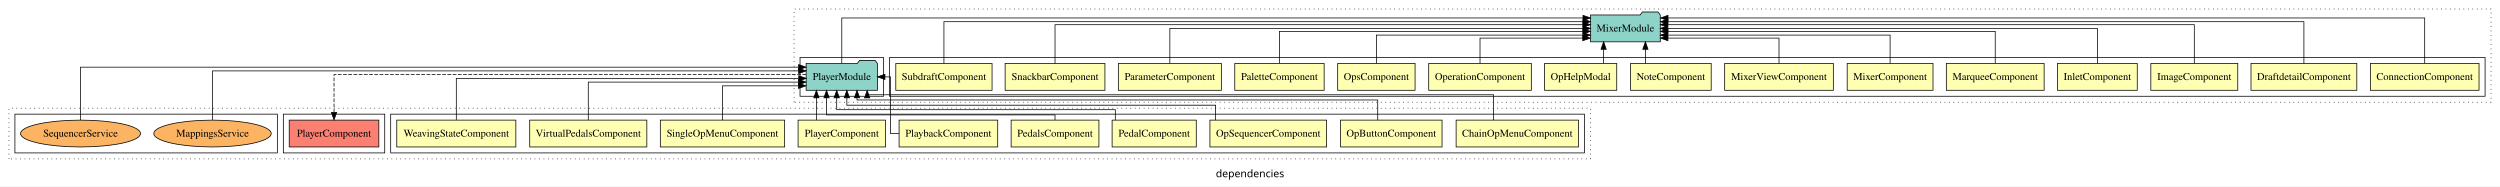
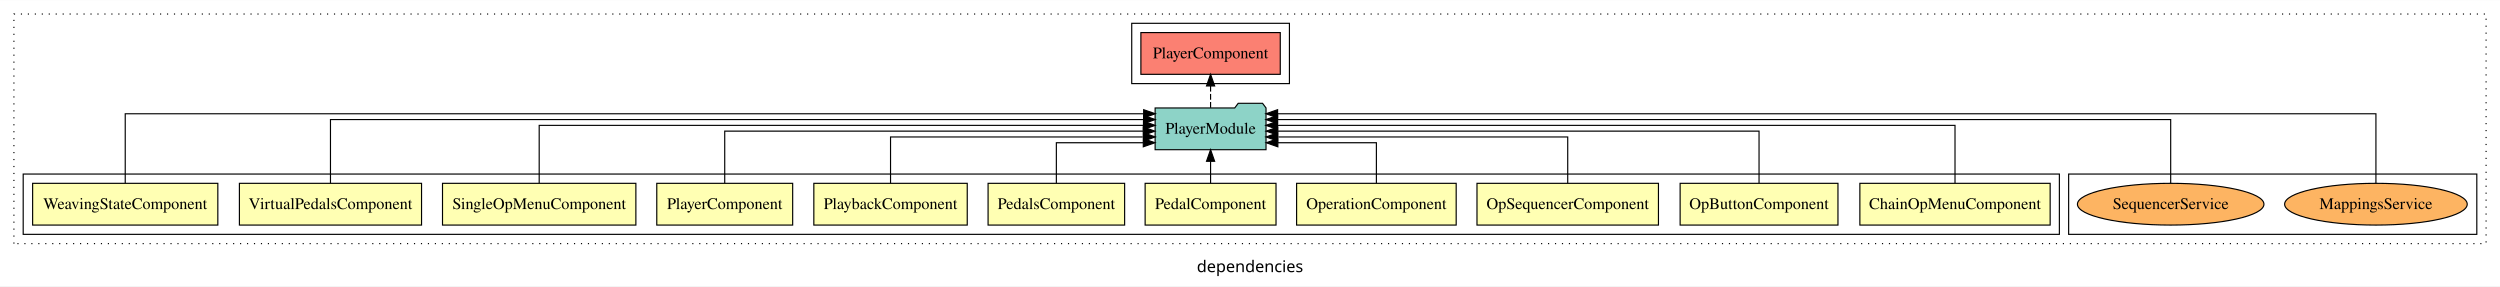
- <svg xmlns="http://www.w3.org/2000/svg" width="3353pt" height="250pt" viewBox="0.00 0.00 3353.00 249.80">
-   <g id="graph0" class="graph" transform="scale(1 1) rotate(0) translate(4 245.8)">
-     <polygon fill="white" stroke="transparent" points="-4,4 -4,-245.8 3349,-245.8 3349,4 -4,4" />
-     <text text-anchor="middle" x="1672.5" y="-8.2" font-family="sans-serif" font-size="14.00">dependencies</text>
+ <svg xmlns="http://www.w3.org/2000/svg" width="2156pt" height="247pt" viewBox="0.00 0.00 2156.00 246.80">
+   <g id="graph0" class="graph" transform="scale(1 1) rotate(0) translate(4 242.8)">
+     <polygon fill="white" stroke="transparent" points="-4,4 -4,-242.8 2152,-242.8 2152,4 -4,4" />
+     <text text-anchor="middle" x="1074" y="-8.2" font-family="sans-serif" font-size="14.00">dependencies</text>
    <g id="clust1" class="cluster">
-       <polygon fill="none" stroke="black" stroke-dasharray="1,5" points="1061,-108.8 1061,-233.8 3337,-233.8 3337,-108.8 1061,-108.8" />
+       <polygon fill="none" stroke="black" stroke-dasharray="1,5" points="8,-32.8 8,-230.8 2140,-230.8 2140,-32.8 8,-32.8" />
+     </g>
+     <g id="clust15" class="cluster">
+       <polygon fill="none" stroke="black" points="972,-170.8 972,-222.8 1108,-222.8 1108,-170.8 972,-170.8" />
+     </g>
+     <g id="clust17" class="cluster">
+       <polygon fill="none" stroke="black" points="1780,-40.8 1780,-92.8 2132,-92.8 2132,-40.8 1780,-40.8" />
    </g>
    <g id="clust2" class="cluster">
-       <polygon fill="none" stroke="black" points="1189,-116.8 1189,-168.8 3329,-168.8 3329,-116.8 1189,-116.8" />
-     </g>
-     <g id="clust18" class="cluster">
-       <polygon fill="none" stroke="black" points="1069,-116.8 1069,-168.8 1181,-168.8 1181,-116.8 1069,-116.8" />
-     </g>
-     <g id="clust22" class="cluster">
-       <polygon fill="none" stroke="black" stroke-dasharray="1,5" points="8,-32.8 8,-100.8 2129,-100.8 2129,-32.8 8,-32.8" />
-     </g>
-     <g id="clust23" class="cluster">
-       <polygon fill="none" stroke="black" points="520,-40.8 520,-92.8 2121,-92.8 2121,-40.8 520,-40.8" />
-     </g>
-     <g id="clust35" class="cluster">
-       <polygon fill="none" stroke="black" points="376,-40.8 376,-92.8 512,-92.8 512,-40.8 376,-40.8" />
-     </g>
-     <g id="clust37" class="cluster">
-       <polygon fill="none" stroke="black" points="16,-40.8 16,-92.8 368,-92.8 368,-40.8 16,-40.8" />
+       <polygon fill="none" stroke="black" points="16,-40.8 16,-92.8 1772,-92.8 1772,-40.8 16,-40.8" />
    </g>
    <g id="node1" class="node">
-       <polygon fill="#ffffb3" stroke="black" points="3320.88,-160.8 3175.12,-160.8 3175.12,-124.8 3320.88,-124.8 3320.88,-160.8" />
-       <text text-anchor="middle" x="3248" y="-138.6" font-family="Times,serif" font-size="14.00">ConnectionComponent</text>
+       <polygon fill="#ffffb3" stroke="black" points="1764.05,-84.8 1599.95,-84.8 1599.95,-48.8 1764.05,-48.8 1764.05,-84.8" />
+       <text text-anchor="middle" x="1682" y="-62.6" font-family="Times,serif" font-size="14.00">ChainOpMenuComponent</text>
    </g>
-     <g id="node16" class="node">
-       <polygon fill="#8dd3c7" stroke="black" points="2222.77,-225.8 2219.77,-229.8 2198.77,-229.8 2195.77,-225.8 2129.23,-225.8 2129.23,-189.8 2222.77,-189.8 2222.77,-225.8" />
-       <text text-anchor="middle" x="2176" y="-203.6" font-family="Times,serif" font-size="14.00">MixerModule</text>
+     <g id="node12" class="node">
+       <polygon fill="#8dd3c7" stroke="black" points="1087.82,-149.8 1084.82,-153.8 1063.82,-153.8 1060.82,-149.8 992.18,-149.8 992.18,-113.8 1087.82,-113.8 1087.82,-149.8" />
+       <text text-anchor="middle" x="1040" y="-127.6" font-family="Times,serif" font-size="14.00">PlayerModule</text>
    </g>
    <g id="edge1" class="edge">
-       <path fill="none" stroke="black" d="M3248,-161.12C3248,-184.46 3248,-221.8 3248,-221.8 3248,-221.8 2233.1,-221.8 2233.1,-221.8" />
-       <polygon fill="black" stroke="black" points="2233.1,-218.3 2223.1,-221.8 2233.1,-225.3 2233.1,-218.3" />
+       <path fill="none" stroke="black" d="M1682,-85.02C1682,-105.17 1682,-134.8 1682,-134.8 1682,-134.8 1097.73,-134.8 1097.73,-134.8" />
+       <polygon fill="black" stroke="black" points="1097.73,-131.3 1087.73,-134.8 1097.73,-138.3 1097.73,-131.3" />
    </g>
    <g id="node2" class="node">
-       <polygon fill="#ffffb3" stroke="black" points="3156.97,-160.8 3015.03,-160.8 3015.03,-124.8 3156.97,-124.8 3156.97,-160.8" />
-       <text text-anchor="middle" x="3086" y="-138.6" font-family="Times,serif" font-size="14.00">DraftdetailComponent</text>
+       <polygon fill="#ffffb3" stroke="black" points="1581.06,-84.8 1444.94,-84.8 1444.94,-48.8 1581.06,-48.8 1581.06,-84.8" />
+       <text text-anchor="middle" x="1513" y="-62.6" font-family="Times,serif" font-size="14.00">OpButtonComponent</text>
    </g>
    <g id="edge2" class="edge">
-       <path fill="none" stroke="black" d="M3086,-161.09C3086,-183.01 3086,-216.8 3086,-216.8 3086,-216.8 2233.01,-216.8 2233.01,-216.8" />
-       <polygon fill="black" stroke="black" points="2233.01,-213.3 2223.01,-216.8 2233.01,-220.3 2233.01,-213.3" />
+       <path fill="none" stroke="black" d="M1513,-85.02C1513,-103.63 1513,-129.8 1513,-129.8 1513,-129.8 1097.96,-129.8 1097.96,-129.8" />
+       <polygon fill="black" stroke="black" points="1097.96,-126.3 1087.96,-129.8 1097.96,-133.3 1097.96,-126.3" />
    </g>
    <g id="node3" class="node">
-       <polygon fill="#ffffb3" stroke="black" points="2997.31,-160.8 2880.69,-160.8 2880.69,-124.8 2997.31,-124.8 2997.31,-160.8" />
-       <text text-anchor="middle" x="2939" y="-138.6" font-family="Times,serif" font-size="14.00">ImageComponent</text>
+       <polygon fill="#ffffb3" stroke="black" points="1426.25,-84.8 1269.75,-84.8 1269.75,-48.8 1426.25,-48.8 1426.25,-84.8" />
+       <text text-anchor="middle" x="1348" y="-62.6" font-family="Times,serif" font-size="14.00">OpSequencerComponent</text>
    </g>
    <g id="edge3" class="edge">
-       <path fill="none" stroke="black" d="M2939,-160.83C2939,-181.57 2939,-212.8 2939,-212.8 2939,-212.8 2232.87,-212.8 2232.87,-212.8" />
-       <polygon fill="black" stroke="black" points="2232.87,-209.3 2222.87,-212.8 2232.87,-216.3 2232.87,-209.3" />
+       <path fill="none" stroke="black" d="M1348,-84.83C1348,-101.86 1348,-124.8 1348,-124.8 1348,-124.8 1097.79,-124.8 1097.79,-124.8" />
+       <polygon fill="black" stroke="black" points="1097.79,-121.3 1087.79,-124.8 1097.79,-128.3 1097.79,-121.3" />
    </g>
    <g id="node4" class="node">
-       <polygon fill="#ffffb3" stroke="black" points="2862.49,-160.8 2755.51,-160.8 2755.51,-124.8 2862.49,-124.8 2862.49,-160.8" />
-       <text text-anchor="middle" x="2809" y="-138.6" font-family="Times,serif" font-size="14.00">InletComponent</text>
+       <polygon fill="#ffffb3" stroke="black" points="1251.81,-84.8 1114.19,-84.8 1114.19,-48.8 1251.81,-48.8 1251.81,-84.8" />
+       <text text-anchor="middle" x="1183" y="-62.6" font-family="Times,serif" font-size="14.00">OperationComponent</text>
    </g>
    <g id="edge4" class="edge">
-       <path fill="none" stroke="black" d="M2809,-160.91C2809,-180.14 2809,-207.8 2809,-207.8 2809,-207.8 2232.8,-207.8 2232.8,-207.8" />
-       <polygon fill="black" stroke="black" points="2232.8,-204.3 2222.8,-207.8 2232.8,-211.3 2232.8,-204.3" />
+       <path fill="none" stroke="black" d="M1183,-85.04C1183,-100.37 1183,-119.8 1183,-119.8 1183,-119.8 1098.01,-119.8 1098.01,-119.8" />
+       <polygon fill="black" stroke="black" points="1098.01,-116.3 1088.01,-119.8 1098.01,-123.3 1098.01,-116.3" />
    </g>
    <g id="node5" class="node">
-       <polygon fill="#ffffb3" stroke="black" points="2737.58,-160.8 2606.42,-160.8 2606.42,-124.8 2737.58,-124.8 2737.58,-160.8" />
-       <text text-anchor="middle" x="2672" y="-138.6" font-family="Times,serif" font-size="14.00">MarqueeComponent</text>
+       <polygon fill="#ffffb3" stroke="black" points="1096.44,-84.8 983.56,-84.8 983.56,-48.8 1096.44,-48.8 1096.44,-84.8" />
+       <text text-anchor="middle" x="1040" y="-62.6" font-family="Times,serif" font-size="14.00">PedalComponent</text>
    </g>
    <g id="edge5" class="edge">
-       <path fill="none" stroke="black" d="M2672,-161.1C2672,-179.07 2672,-203.8 2672,-203.8 2672,-203.8 2233.11,-203.8 2233.11,-203.8" />
-       <polygon fill="black" stroke="black" points="2233.11,-200.3 2223.11,-203.8 2233.11,-207.3 2233.11,-200.3" />
+       <path fill="none" stroke="black" d="M1040,-84.91C1040,-84.91 1040,-103.79 1040,-103.79" />
+       <polygon fill="black" stroke="black" points="1036.5,-103.79 1040,-113.79 1043.5,-103.79 1036.5,-103.79" />
    </g>
    <g id="node6" class="node">
-       <polygon fill="#ffffb3" stroke="black" points="2588.55,-160.8 2473.45,-160.8 2473.45,-124.8 2588.55,-124.8 2588.55,-160.8" />
-       <text text-anchor="middle" x="2531" y="-138.6" font-family="Times,serif" font-size="14.00">MixerComponent</text>
+       <polygon fill="#ffffb3" stroke="black" points="965.88,-84.8 848.12,-84.8 848.12,-48.8 965.88,-48.8 965.88,-84.8" />
+       <text text-anchor="middle" x="907" y="-62.6" font-family="Times,serif" font-size="14.00">PedalsComponent</text>
    </g>
    <g id="edge6" class="edge">
-       <path fill="none" stroke="black" d="M2531,-160.83C2531,-177.2 2531,-198.8 2531,-198.8 2531,-198.8 2232.78,-198.8 2232.78,-198.8" />
-       <polygon fill="black" stroke="black" points="2232.78,-195.3 2222.78,-198.8 2232.78,-202.3 2232.78,-195.3" />
+       <path fill="none" stroke="black" d="M907,-85.04C907,-100.37 907,-119.8 907,-119.8 907,-119.8 981.98,-119.8 981.98,-119.8" />
+       <polygon fill="black" stroke="black" points="981.98,-123.3 991.98,-119.8 981.98,-116.3 981.98,-123.3" />
    </g>
    <g id="node7" class="node">
-       <polygon fill="#ffffb3" stroke="black" points="2454.87,-160.8 2309.13,-160.8 2309.13,-124.8 2454.87,-124.8 2454.87,-160.8" />
-       <text text-anchor="middle" x="2382" y="-138.6" font-family="Times,serif" font-size="14.00">MixerViewComponent</text>
+       <polygon fill="#ffffb3" stroke="black" points="830.15,-84.8 697.85,-84.8 697.85,-48.8 830.15,-48.8 830.15,-84.8" />
+       <text text-anchor="middle" x="764" y="-62.6" font-family="Times,serif" font-size="14.00">PlaybackComponent</text>
    </g>
    <g id="edge7" class="edge">
-       <path fill="none" stroke="black" d="M2382,-160.99C2382,-175.98 2382,-194.8 2382,-194.8 2382,-194.8 2233,-194.8 2233,-194.8" />
-       <polygon fill="black" stroke="black" points="2233,-191.3 2223,-194.8 2233,-198.3 2233,-191.3" />
+       <path fill="none" stroke="black" d="M764,-84.83C764,-101.86 764,-124.8 764,-124.8 764,-124.8 982.24,-124.8 982.24,-124.8" />
+       <polygon fill="black" stroke="black" points="982.24,-128.3 992.24,-124.8 982.24,-121.3 982.24,-128.3" />
    </g>
    <g id="node8" class="node">
-       <polygon fill="#ffffb3" stroke="black" points="2291.05,-160.8 2182.95,-160.8 2182.95,-124.8 2291.05,-124.8 2291.05,-160.8" />
-       <text text-anchor="middle" x="2237" y="-138.6" font-family="Times,serif" font-size="14.00">NoteComponent</text>
+       <polygon fill="#ffffb3" stroke="black" points="679.6,-84.8 562.4,-84.8 562.4,-48.8 679.6,-48.8 679.6,-84.8" />
+       <text text-anchor="middle" x="621" y="-62.6" font-family="Times,serif" font-size="14.00">PlayerComponent</text>
    </g>
    <g id="edge8" class="edge">
-       <path fill="none" stroke="black" d="M2202.81,-160.91C2202.81,-160.91 2202.81,-179.79 2202.81,-179.79" />
-       <polygon fill="black" stroke="black" points="2199.31,-179.79 2202.81,-189.79 2206.31,-179.79 2199.31,-179.79" />
+       <path fill="none" stroke="black" d="M621,-85.02C621,-103.63 621,-129.8 621,-129.8 621,-129.8 981.94,-129.8 981.94,-129.8" />
+       <polygon fill="black" stroke="black" points="981.94,-133.3 991.94,-129.8 981.94,-126.3 981.94,-133.3" />
    </g>
    <g id="node9" class="node">
-       <polygon fill="#ffffb3" stroke="black" points="2164.38,-160.8 2067.62,-160.8 2067.62,-124.8 2164.38,-124.8 2164.38,-160.8" />
-       <text text-anchor="middle" x="2116" y="-138.6" font-family="Times,serif" font-size="14.00">OpHelpModal</text>
+       <polygon fill="#ffffb3" stroke="black" points="544.38,-84.8 377.62,-84.8 377.62,-48.8 544.38,-48.8 544.38,-84.8" />
+       <text text-anchor="middle" x="461" y="-62.6" font-family="Times,serif" font-size="14.00">SingleOpMenuComponent</text>
    </g>
    <g id="edge9" class="edge">
-       <path fill="none" stroke="black" d="M2146.78,-160.91C2146.78,-160.91 2146.78,-179.79 2146.78,-179.79" />
-       <polygon fill="black" stroke="black" points="2143.28,-179.79 2146.78,-189.79 2150.28,-179.79 2143.28,-179.79" />
+       <path fill="none" stroke="black" d="M461,-85.02C461,-105.17 461,-134.8 461,-134.8 461,-134.8 982.13,-134.8 982.13,-134.8" />
+       <polygon fill="black" stroke="black" points="982.13,-138.3 992.13,-134.8 982.13,-131.3 982.13,-138.3" />
    </g>
    <g id="node10" class="node">
-       <polygon fill="#ffffb3" stroke="black" points="2049.81,-160.8 1912.19,-160.8 1912.19,-124.8 2049.81,-124.8 2049.81,-160.8" />
-       <text text-anchor="middle" x="1981" y="-138.6" font-family="Times,serif" font-size="14.00">OperationComponent</text>
+       <polygon fill="#ffffb3" stroke="black" points="359.54,-84.8 202.46,-84.8 202.46,-48.8 359.54,-48.8 359.54,-84.8" />
+       <text text-anchor="middle" x="281" y="-62.6" font-family="Times,serif" font-size="14.00">VirtualPedalsComponent</text>
    </g>
    <g id="edge10" class="edge">
-       <path fill="none" stroke="black" d="M1981,-160.99C1981,-175.98 1981,-194.8 1981,-194.8 1981,-194.8 2118.8,-194.8 2118.8,-194.8" />
-       <polygon fill="black" stroke="black" points="2118.8,-198.3 2128.8,-194.8 2118.8,-191.3 2118.8,-198.3" />
+       <path fill="none" stroke="black" d="M281,-84.84C281,-106.46 281,-139.8 281,-139.8 281,-139.8 982.23,-139.8 982.23,-139.8" />
+       <polygon fill="black" stroke="black" points="982.23,-143.3 992.23,-139.8 982.23,-136.3 982.23,-143.3" />
    </g>
    <g id="node11" class="node">
-       <polygon fill="#ffffb3" stroke="black" points="1893.89,-160.8 1790.11,-160.8 1790.11,-124.8 1893.89,-124.8 1893.89,-160.8" />
-       <text text-anchor="middle" x="1842" y="-138.6" font-family="Times,serif" font-size="14.00">OpsComponent</text>
+       <polygon fill="#ffffb3" stroke="black" points="183.86,-84.8 24.14,-84.8 24.14,-48.8 183.86,-48.8 183.86,-84.8" />
+       <text text-anchor="middle" x="104" y="-62.6" font-family="Times,serif" font-size="14.00">WeavingStateComponent</text>
    </g>
    <g id="edge11" class="edge">
-       <path fill="none" stroke="black" d="M1842,-160.83C1842,-177.2 1842,-198.8 1842,-198.8 1842,-198.8 2119.21,-198.8 2119.21,-198.8" />
-       <polygon fill="black" stroke="black" points="2119.21,-202.3 2129.21,-198.8 2119.21,-195.3 2119.21,-202.3" />
+       <path fill="none" stroke="black" d="M104,-84.89C104,-107.93 104,-144.8 104,-144.8 104,-144.8 982.3,-144.8 982.3,-144.8" />
+       <polygon fill="black" stroke="black" points="982.3,-148.3 992.3,-144.8 982.3,-141.3 982.3,-148.3" />
    </g>
-     <g id="node12" class="node">
-       <polygon fill="#ffffb3" stroke="black" points="1771.93,-160.8 1652.07,-160.8 1652.07,-124.8 1771.93,-124.8 1771.93,-160.8" />
-       <text text-anchor="middle" x="1712" y="-138.6" font-family="Times,serif" font-size="14.00">PaletteComponent</text>
+     <g id="node13" class="node">
+       <polygon fill="#fb8072" stroke="black" points="1100.1,-214.8 979.9,-214.8 979.9,-178.8 1100.1,-178.8 1100.1,-214.8" />
+       <text text-anchor="middle" x="1040" y="-192.6" font-family="Times,serif" font-size="14.00">PlayerComponent </text>
    </g>
    <g id="edge12" class="edge">
-       <path fill="none" stroke="black" d="M1712,-161.1C1712,-179.07 1712,-203.8 1712,-203.8 1712,-203.8 2118.96,-203.8 2118.96,-203.8" />
-       <polygon fill="black" stroke="black" points="2118.96,-207.3 2128.96,-203.8 2118.96,-200.3 2118.96,-207.3" />
+       <path fill="none" stroke="black" stroke-dasharray="5,2" d="M1040,-149.91C1040,-149.91 1040,-168.79 1040,-168.79" />
+       <polygon fill="black" stroke="black" points="1036.5,-168.79 1040,-178.79 1043.5,-168.79 1036.5,-168.79" />
    </g>
-     <g id="node13" class="node">
-       <polygon fill="#ffffb3" stroke="black" points="1634.08,-160.8 1495.92,-160.8 1495.92,-124.8 1634.08,-124.8 1634.08,-160.8" />
-       <text text-anchor="middle" x="1565" y="-138.6" font-family="Times,serif" font-size="14.00">ParameterComponent</text>
+     <g id="node14" class="node">
+       <ellipse fill="#fdb462" stroke="black" cx="2045" cy="-66.8" rx="78.74" ry="18" />
+       <text text-anchor="middle" x="2045" y="-62.6" font-family="Times,serif" font-size="14.00">MappingsService</text>
    </g>
    <g id="edge13" class="edge">
-       <path fill="none" stroke="black" d="M1565,-160.91C1565,-180.14 1565,-207.8 1565,-207.8 1565,-207.8 2119.07,-207.8 2119.07,-207.8" />
-       <polygon fill="black" stroke="black" points="2119.07,-211.3 2129.07,-207.8 2119.07,-204.3 2119.07,-211.3" />
+       <path fill="none" stroke="black" d="M2045,-84.89C2045,-107.93 2045,-144.8 2045,-144.8 2045,-144.8 1097.8,-144.8 1097.8,-144.8" />
+       <polygon fill="black" stroke="black" points="1097.8,-141.3 1087.8,-144.8 1097.8,-148.3 1097.8,-141.3" />
    </g>
-     <g id="node14" class="node">
-       <polygon fill="#ffffb3" stroke="black" points="1477.92,-160.8 1344.08,-160.8 1344.08,-124.8 1477.92,-124.8 1477.92,-160.8" />
-       <text text-anchor="middle" x="1411" y="-138.6" font-family="Times,serif" font-size="14.00">SnackbarComponent</text>
+     <g id="node15" class="node">
+       <ellipse fill="#fdb462" stroke="black" cx="1868" cy="-66.8" rx="80.42" ry="18" />
+       <text text-anchor="middle" x="1868" y="-62.6" font-family="Times,serif" font-size="14.00">SequencerService</text>
    </g>
    <g id="edge14" class="edge">
-       <path fill="none" stroke="black" d="M1411,-160.83C1411,-181.57 1411,-212.8 1411,-212.8 1411,-212.8 2119.01,-212.8 2119.01,-212.8" />
-       <polygon fill="black" stroke="black" points="2119.01,-216.3 2129.01,-212.8 2119.01,-209.3 2119.01,-216.3" />
-     </g>
-     <g id="node15" class="node">
-       <polygon fill="#ffffb3" stroke="black" points="1326.55,-160.8 1197.45,-160.8 1197.45,-124.8 1326.55,-124.8 1326.55,-160.8" />
-       <text text-anchor="middle" x="1262" y="-138.6" font-family="Times,serif" font-size="14.00">SubdraftComponent</text>
-     </g>
-     <g id="edge15" class="edge">
-       <path fill="none" stroke="black" d="M1262,-161.09C1262,-183.01 1262,-216.8 1262,-216.8 1262,-216.8 2119.1,-216.8 2119.1,-216.8" />
-       <polygon fill="black" stroke="black" points="2119.1,-220.3 2129.1,-216.8 2119.1,-213.3 2119.1,-220.3" />
-     </g>
-     <g id="node17" class="node">
-       <polygon fill="#8dd3c7" stroke="black" points="1172.82,-160.8 1169.82,-164.8 1148.82,-164.8 1145.82,-160.8 1077.18,-160.8 1077.18,-124.8 1172.82,-124.8 1172.82,-160.8" />
-       <text text-anchor="middle" x="1125" y="-138.6" font-family="Times,serif" font-size="14.00">PlayerModule</text>
-     </g>
-     <g id="edge16" class="edge">
-       <path fill="none" stroke="black" d="M1125,-161.12C1125,-184.46 1125,-221.8 1125,-221.8 1125,-221.8 2119.14,-221.8 2119.14,-221.8" />
-       <polygon fill="black" stroke="black" points="2119.14,-225.3 2129.14,-221.8 2119.14,-218.3 2119.14,-225.3" />
-     </g>
-     <g id="node28" class="node">
-       <polygon fill="#fb8072" stroke="black" points="504.1,-84.8 383.9,-84.8 383.9,-48.8 504.1,-48.8 504.1,-84.8" />
-       <text text-anchor="middle" x="444" y="-62.6" font-family="Times,serif" font-size="14.00">PlayerComponent </text>
-     </g>
-     <g id="edge27" class="edge">
-       <path fill="none" stroke="black" stroke-dasharray="5,2" d="M1077.11,-145.8C922.1,-145.8 444,-145.8 444,-145.8 444,-145.8 444,-95.12 444,-95.12" />
-       <polygon fill="black" stroke="black" points="447.5,-95.12 444,-85.12 440.5,-95.12 447.5,-95.12" />
-     </g>
-     <g id="node18" class="node">
-       <polygon fill="#ffffb3" stroke="black" points="2113.05,-84.8 1948.95,-84.8 1948.95,-48.8 2113.05,-48.8 2113.05,-84.8" />
-       <text text-anchor="middle" x="2031" y="-62.6" font-family="Times,serif" font-size="14.00">ChainOpMenuComponent</text>
-     </g>
-     <g id="edge17" class="edge">
-       <path fill="none" stroke="black" d="M1999.19,-84.99C1999.19,-99.98 1999.19,-118.8 1999.19,-118.8 1999.19,-118.8 1159.04,-118.8 1159.04,-118.8 1159.04,-118.8 1159.04,-119.38 1159.04,-119.38" />
-       <polygon fill="black" stroke="black" points="1155.54,-114.61 1159.04,-124.61 1162.54,-114.61 1155.54,-114.61" />
-     </g>
-     <g id="node19" class="node">
-       <polygon fill="#ffffb3" stroke="black" points="1930.06,-84.8 1793.94,-84.8 1793.94,-48.8 1930.06,-48.8 1930.06,-84.8" />
-       <text text-anchor="middle" x="1862" y="-62.6" font-family="Times,serif" font-size="14.00">OpButtonComponent</text>
-     </g>
-     <g id="edge18" class="edge">
-       <path fill="none" stroke="black" d="M1843.83,-84.84C1843.83,-97.36 1843.83,-111.8 1843.83,-111.8 1843.83,-111.8 1145.43,-111.8 1145.43,-111.8 1145.43,-111.8 1145.43,-114.77 1145.43,-114.77" />
-       <polygon fill="black" stroke="black" points="1141.93,-114.77 1145.43,-124.77 1148.93,-114.77 1141.93,-114.77" />
-     </g>
-     <g id="node20" class="node">
-       <polygon fill="#ffffb3" stroke="black" points="1775.25,-84.8 1618.75,-84.8 1618.75,-48.8 1775.25,-48.8 1775.25,-84.8" />
-       <text text-anchor="middle" x="1697" y="-62.6" font-family="Times,serif" font-size="14.00">OpSequencerComponent</text>
-     </g>
-     <g id="edge19" class="edge">
-       <path fill="none" stroke="black" d="M1626.33,-84.91C1626.33,-94.7 1626.33,-104.8 1626.33,-104.8 1626.33,-104.8 1131.81,-104.8 1131.81,-104.8 1131.81,-104.8 1131.81,-114.69 1131.81,-114.69" />
-       <polygon fill="black" stroke="black" points="1128.31,-114.69 1131.81,-124.69 1135.31,-114.69 1128.31,-114.69" />
-     </g>
-     <g id="node21" class="node">
-       <polygon fill="#ffffb3" stroke="black" points="1600.44,-84.8 1487.56,-84.8 1487.56,-48.8 1600.44,-48.8 1600.44,-84.8" />
-       <text text-anchor="middle" x="1544" y="-62.6" font-family="Times,serif" font-size="14.00">PedalComponent</text>
-     </g>
-     <g id="edge20" class="edge">
-       <path fill="none" stroke="black" d="M1491.87,-85.04C1491.87,-92.23 1491.87,-98.8 1491.87,-98.8 1491.87,-98.8 1118.19,-98.8 1118.19,-98.8 1118.19,-98.8 1118.19,-114.65 1118.19,-114.65" />
-       <polygon fill="black" stroke="black" points="1114.69,-114.65 1118.19,-124.65 1121.69,-114.65 1114.69,-114.65" />
-     </g>
-     <g id="node22" class="node">
-       <polygon fill="#ffffb3" stroke="black" points="1469.88,-84.8 1352.12,-84.8 1352.12,-48.8 1469.88,-48.8 1469.88,-84.8" />
-       <text text-anchor="middle" x="1411" y="-62.6" font-family="Times,serif" font-size="14.00">PedalsComponent</text>
-     </g>
-     <g id="edge21" class="edge">
-       <path fill="none" stroke="black" d="M1411,-84.97C1411,-88.85 1411,-91.8 1411,-91.8 1411,-91.8 1104.57,-91.8 1104.57,-91.8 1104.57,-91.8 1104.57,-114.68 1104.57,-114.68" />
-       <polygon fill="black" stroke="black" points="1101.07,-114.68 1104.57,-124.68 1108.07,-114.68 1101.07,-114.68" />
-     </g>
-     <g id="node23" class="node">
-       <polygon fill="#ffffb3" stroke="black" points="1334.15,-84.8 1201.85,-84.8 1201.85,-48.8 1334.15,-48.8 1334.15,-84.8" />
-       <text text-anchor="middle" x="1268" y="-62.6" font-family="Times,serif" font-size="14.00">PlaybackComponent</text>
-     </g>
-     <g id="edge22" class="edge">
-       <path fill="none" stroke="black" d="M1201.84,-66.8C1194.94,-66.8 1190.39,-66.8 1190.39,-66.8 1190.39,-66.8 1190.39,-142.8 1190.39,-142.8 1190.39,-142.8 1182.87,-142.8 1182.87,-142.8" />
-       <polygon fill="black" stroke="black" points="1182.87,-139.3 1172.87,-142.8 1182.87,-146.3 1182.87,-139.3" />
-     </g>
-     <g id="node24" class="node">
-       <polygon fill="#ffffb3" stroke="black" points="1183.6,-84.8 1066.4,-84.8 1066.4,-48.8 1183.6,-48.8 1183.6,-84.8" />
-       <text text-anchor="middle" x="1125" y="-62.6" font-family="Times,serif" font-size="14.00">PlayerComponent</text>
-     </g>
-     <g id="edge23" class="edge">
-       <path fill="none" stroke="black" d="M1090.96,-84.81C1090.96,-84.81 1090.96,-114.65 1090.96,-114.65" />
-       <polygon fill="black" stroke="black" points="1087.46,-114.65 1090.96,-124.65 1094.46,-114.65 1087.46,-114.65" />
-     </g>
-     <g id="node25" class="node">
-       <polygon fill="#ffffb3" stroke="black" points="1048.38,-84.8 881.62,-84.8 881.62,-48.8 1048.38,-48.8 1048.38,-84.8" />
-       <text text-anchor="middle" x="965" y="-62.6" font-family="Times,serif" font-size="14.00">SingleOpMenuComponent</text>
-     </g>
-     <g id="edge24" class="edge">
-       <path fill="none" stroke="black" d="M965,-84.97C965,-103.89 965,-130.8 965,-130.8 965,-130.8 1066.99,-130.8 1066.99,-130.8" />
-       <polygon fill="black" stroke="black" points="1066.99,-134.3 1076.99,-130.8 1066.99,-127.3 1066.99,-134.3" />
-     </g>
-     <g id="node26" class="node">
-       <polygon fill="#ffffb3" stroke="black" points="863.54,-84.8 706.46,-84.8 706.46,-48.8 863.54,-48.8 863.54,-84.8" />
-       <text text-anchor="middle" x="785" y="-62.6" font-family="Times,serif" font-size="14.00">VirtualPedalsComponent</text>
-     </g>
-     <g id="edge25" class="edge">
-       <path fill="none" stroke="black" d="M785,-84.93C785,-105.37 785,-135.8 785,-135.8 785,-135.8 1067.01,-135.8 1067.01,-135.8" />
-       <polygon fill="black" stroke="black" points="1067.01,-139.3 1077.01,-135.8 1067.01,-132.3 1067.01,-139.3" />
-     </g>
-     <g id="node27" class="node">
-       <polygon fill="#ffffb3" stroke="black" points="687.86,-84.8 528.14,-84.8 528.14,-48.8 687.86,-48.8 687.86,-84.8" />
-       <text text-anchor="middle" x="608" y="-62.6" font-family="Times,serif" font-size="14.00">WeavingStateComponent</text>
-     </g>
-     <g id="edge26" class="edge">
-       <path fill="none" stroke="black" d="M608,-85.09C608,-107.01 608,-140.8 608,-140.8 608,-140.8 1067.29,-140.8 1067.29,-140.8" />
-       <polygon fill="black" stroke="black" points="1067.29,-144.3 1077.29,-140.8 1067.29,-137.3 1067.29,-144.3" />
-     </g>
-     <g id="node29" class="node">
-       <ellipse fill="#fdb462" stroke="black" cx="281" cy="-66.8" rx="78.74" ry="18" />
-       <text text-anchor="middle" x="281" y="-62.6" font-family="Times,serif" font-size="14.00">MappingsService</text>
-     </g>
-     <g id="edge28" class="edge">
-       <path fill="none" stroke="black" d="M281,-85.03C281,-109.73 281,-150.8 281,-150.8 281,-150.8 1067.2,-150.8 1067.2,-150.8" />
-       <polygon fill="black" stroke="black" points="1067.2,-154.3 1077.2,-150.8 1067.2,-147.3 1067.2,-154.3" />
-     </g>
-     <g id="node30" class="node">
-       <ellipse fill="#fdb462" stroke="black" cx="104" cy="-66.8" rx="80.42" ry="18" />
-       <text text-anchor="middle" x="104" y="-62.6" font-family="Times,serif" font-size="14.00">SequencerService</text>
-     </g>
-     <g id="edge29" class="edge">
-       <path fill="none" stroke="black" d="M104,-84.81C104,-110.82 104,-155.8 104,-155.8 104,-155.8 1067.12,-155.8 1067.12,-155.8" />
-       <polygon fill="black" stroke="black" points="1067.12,-159.3 1077.12,-155.8 1067.12,-152.3 1067.12,-159.3" />
+       <path fill="none" stroke="black" d="M1868,-84.84C1868,-106.46 1868,-139.8 1868,-139.8 1868,-139.8 1097.79,-139.8 1097.79,-139.8" />
+       <polygon fill="black" stroke="black" points="1097.79,-136.3 1087.79,-139.8 1097.79,-143.3 1097.79,-136.3" />
    </g>
  </g>
</svg>
